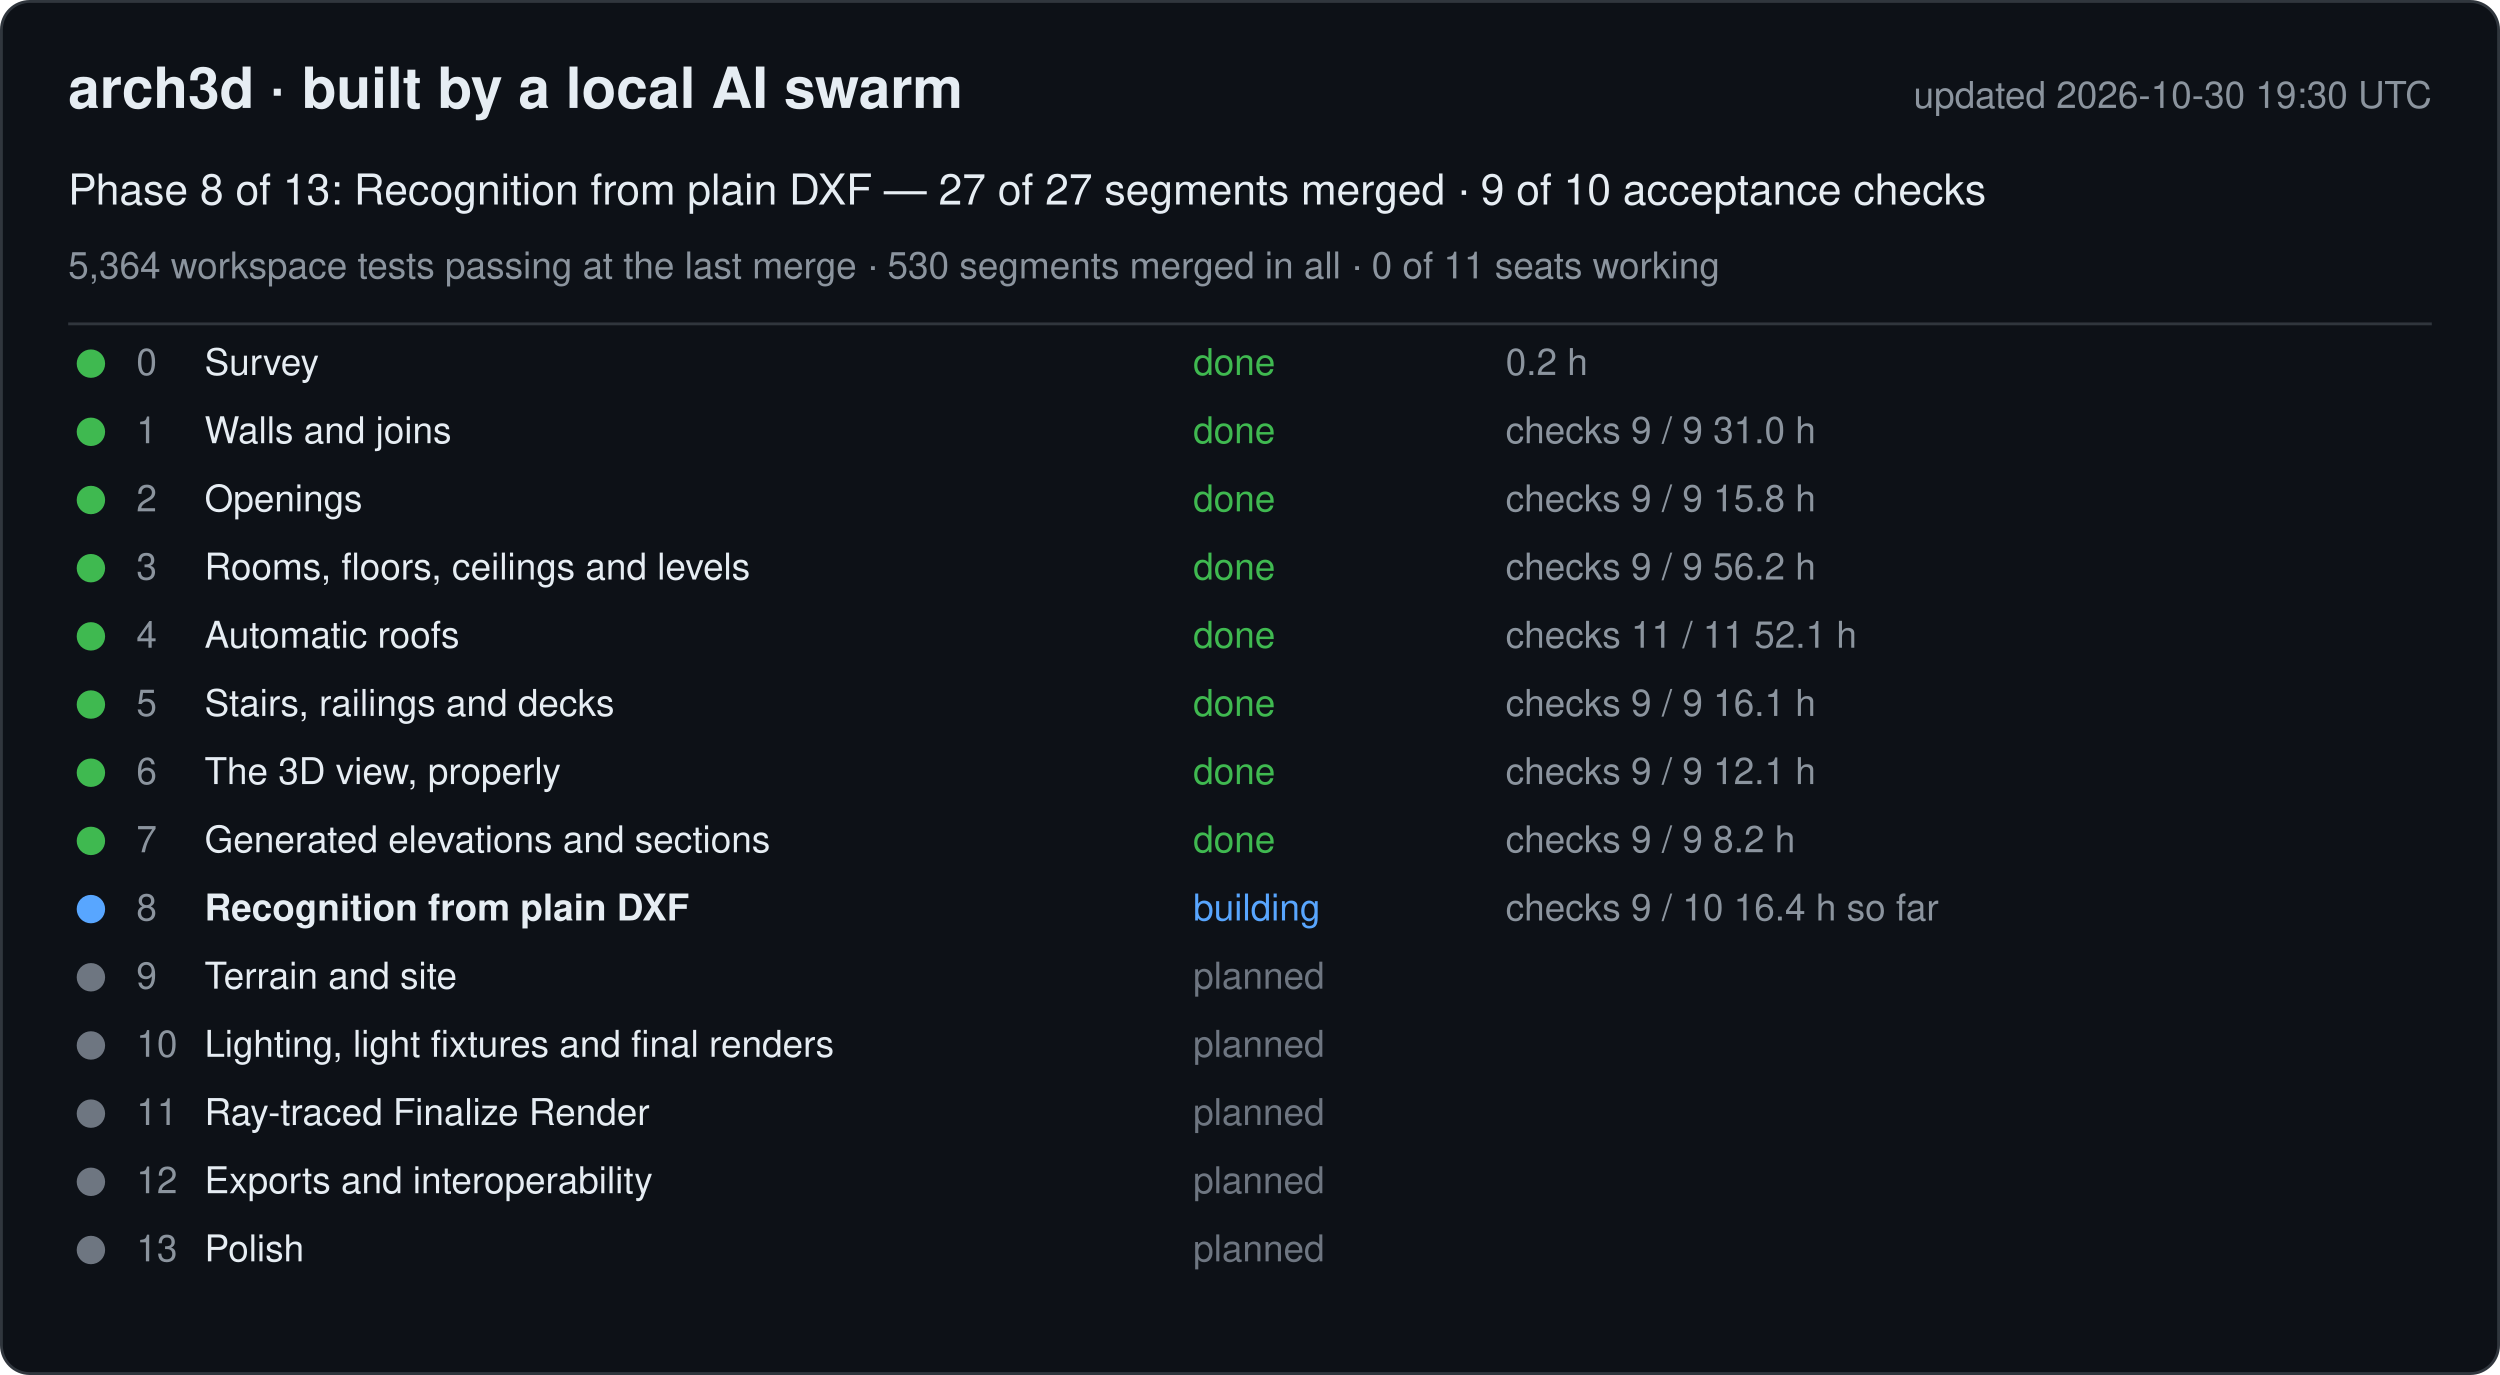
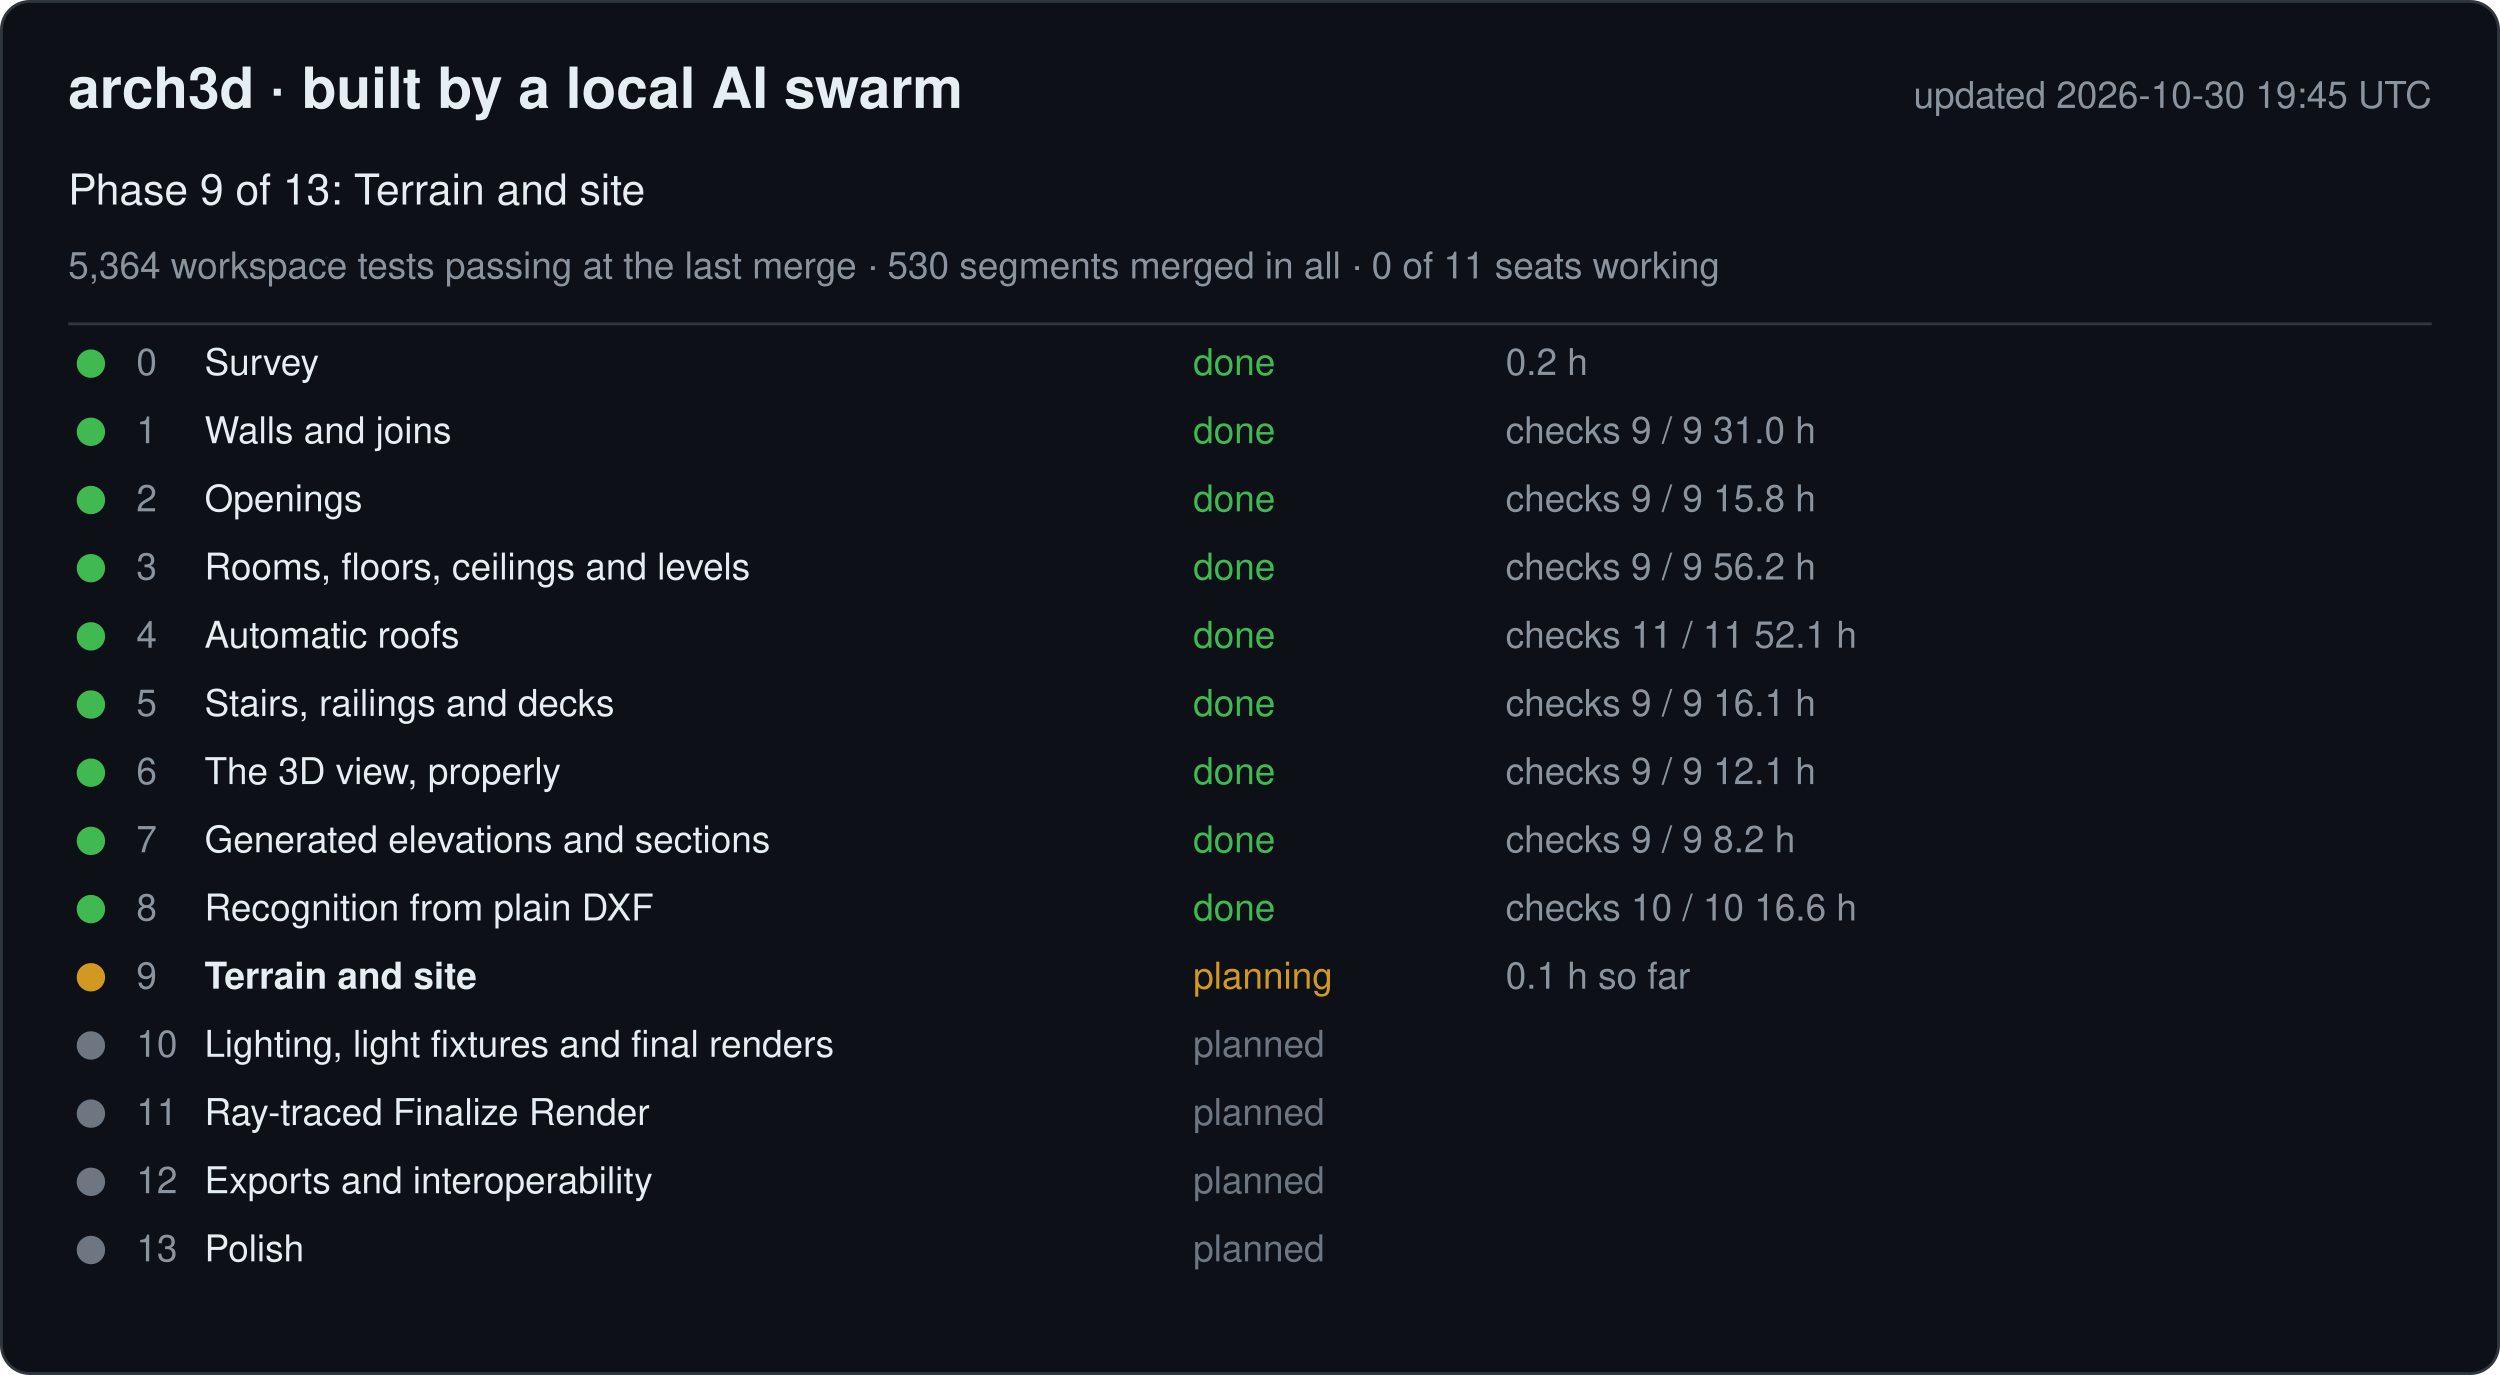
<svg xmlns="http://www.w3.org/2000/svg" width="880" height="484" viewBox="0 0 880 484" font-family="-apple-system, Segoe UI, Helvetica, Arial, sans-serif">
  <rect x="0.5" y="0.5" width="879" height="483" rx="10" fill="#0d1117" stroke="#30363d" />
  <text x="24" y="38" font-size="20" font-weight="600" fill="#e6edf3">arch3d · built by a local AI swarm</text>
-   <text x="856" y="38" font-size="13" fill="#8b949e" text-anchor="end">updated 2026-10-30 19:30 UTC</text>
-   <text x="24" y="72" font-size="15" fill="#e6edf3">Phase 8 of 13: Recognition from plain DXF — 27 of 27 segments merged · 9 of 10 acceptance checks</text>
+   <text x="856" y="38" font-size="13" fill="#8b949e" text-anchor="end">updated 2026-10-30 19:45 UTC</text>
+   <text x="24" y="72" font-size="15" fill="#e6edf3">Phase 9 of 13: Terrain and site</text>
  <text x="24" y="98" font-size="13" fill="#8b949e">5,364 workspace tests passing at the last merge · 530 segments merged in all · 0 of 11 seats working</text>
  <line x1="24" y1="114" x2="856" y2="114" stroke="#30363d" />
  <g data-phase="0">
    <circle cx="32" cy="128" r="5" fill="#3fb950" />
    <text x="48" y="132" font-size="13" fill="#8b949e">0</text>
    <text x="72" y="132" font-size="13" fill="#e6edf3">Survey</text>
    <text x="420" y="132" font-size="13" fill="#3fb950">done</text>
    <text x="530" y="132" font-size="13" fill="#8b949e">0.2 h</text>
  </g>
  <g data-phase="1">
    <circle cx="32" cy="152" r="5" fill="#3fb950" />
    <text x="48" y="156" font-size="13" fill="#8b949e">1</text>
    <text x="72" y="156" font-size="13" fill="#e6edf3">Walls and joins</text>
    <text x="420" y="156" font-size="13" fill="#3fb950">done</text>
    <text x="530" y="156" font-size="13" fill="#8b949e">checks 9 / 9   31.0 h</text>
  </g>
  <g data-phase="2">
    <circle cx="32" cy="176" r="5" fill="#3fb950" />
    <text x="48" y="180" font-size="13" fill="#8b949e">2</text>
    <text x="72" y="180" font-size="13" fill="#e6edf3">Openings</text>
    <text x="420" y="180" font-size="13" fill="#3fb950">done</text>
    <text x="530" y="180" font-size="13" fill="#8b949e">checks 9 / 9   15.8 h</text>
  </g>
  <g data-phase="3">
    <circle cx="32" cy="200" r="5" fill="#3fb950" />
    <text x="48" y="204" font-size="13" fill="#8b949e">3</text>
    <text x="72" y="204" font-size="13" fill="#e6edf3">Rooms, floors, ceilings and levels</text>
    <text x="420" y="204" font-size="13" fill="#3fb950">done</text>
    <text x="530" y="204" font-size="13" fill="#8b949e">checks 9 / 9   56.2 h</text>
  </g>
  <g data-phase="4">
    <circle cx="32" cy="224" r="5" fill="#3fb950" />
    <text x="48" y="228" font-size="13" fill="#8b949e">4</text>
    <text x="72" y="228" font-size="13" fill="#e6edf3">Automatic roofs</text>
    <text x="420" y="228" font-size="13" fill="#3fb950">done</text>
    <text x="530" y="228" font-size="13" fill="#8b949e">checks 11 / 11   52.1 h</text>
  </g>
  <g data-phase="5">
    <circle cx="32" cy="248" r="5" fill="#3fb950" />
    <text x="48" y="252" font-size="13" fill="#8b949e">5</text>
    <text x="72" y="252" font-size="13" fill="#e6edf3">Stairs, railings and decks</text>
    <text x="420" y="252" font-size="13" fill="#3fb950">done</text>
    <text x="530" y="252" font-size="13" fill="#8b949e">checks 9 / 9   16.1 h</text>
  </g>
  <g data-phase="6">
    <circle cx="32" cy="272" r="5" fill="#3fb950" />
    <text x="48" y="276" font-size="13" fill="#8b949e">6</text>
    <text x="72" y="276" font-size="13" fill="#e6edf3">The 3D view, properly</text>
    <text x="420" y="276" font-size="13" fill="#3fb950">done</text>
    <text x="530" y="276" font-size="13" fill="#8b949e">checks 9 / 9   12.1 h</text>
  </g>
  <g data-phase="7">
    <circle cx="32" cy="296" r="5" fill="#3fb950" />
    <text x="48" y="300" font-size="13" fill="#8b949e">7</text>
    <text x="72" y="300" font-size="13" fill="#e6edf3">Generated elevations and sections</text>
    <text x="420" y="300" font-size="13" fill="#3fb950">done</text>
    <text x="530" y="300" font-size="13" fill="#8b949e">checks 9 / 9   8.2 h</text>
  </g>
  <g data-phase="8">
-     <circle cx="32" cy="320" r="5" fill="#58a6ff" />
+     <circle cx="32" cy="320" r="5" fill="#3fb950" />
    <text x="48" y="324" font-size="13" fill="#8b949e">8</text>
-     <text x="72" y="324" font-size="13" fill="#e6edf3" font-weight="600">Recognition from plain DXF</text>
-     <text x="420" y="324" font-size="13" fill="#58a6ff">building</text>
-     <text x="530" y="324" font-size="13" fill="#8b949e">checks 9 / 10   16.4 h so far</text>
+     <text x="72" y="324" font-size="13" fill="#e6edf3">Recognition from plain DXF</text>
+     <text x="420" y="324" font-size="13" fill="#3fb950">done</text>
+     <text x="530" y="324" font-size="13" fill="#8b949e">checks 10 / 10   16.6 h</text>
  </g>
  <g data-phase="9">
-     <circle cx="32" cy="344" r="5" fill="#6e7681" />
+     <circle cx="32" cy="344" r="5" fill="#d29922" />
    <text x="48" y="348" font-size="13" fill="#8b949e">9</text>
-     <text x="72" y="348" font-size="13" fill="#e6edf3">Terrain and site</text>
-     <text x="420" y="348" font-size="13" fill="#6e7681">planned</text>
-     <text x="530" y="348" font-size="13" fill="#8b949e" />
+     <text x="72" y="348" font-size="13" fill="#e6edf3" font-weight="600">Terrain and site</text>
+     <text x="420" y="348" font-size="13" fill="#d29922">planning</text>
+     <text x="530" y="348" font-size="13" fill="#8b949e">0.1 h so far</text>
  </g>
  <g data-phase="10">
    <circle cx="32" cy="368" r="5" fill="#6e7681" />
    <text x="48" y="372" font-size="13" fill="#8b949e">10</text>
    <text x="72" y="372" font-size="13" fill="#e6edf3">Lighting, light fixtures and final renders</text>
    <text x="420" y="372" font-size="13" fill="#6e7681">planned</text>
    <text x="530" y="372" font-size="13" fill="#8b949e" />
  </g>
  <g data-phase="11">
    <circle cx="32" cy="392" r="5" fill="#6e7681" />
    <text x="48" y="396" font-size="13" fill="#8b949e">11</text>
    <text x="72" y="396" font-size="13" fill="#e6edf3">Ray-traced Finalize Render</text>
    <text x="420" y="396" font-size="13" fill="#6e7681">planned</text>
    <text x="530" y="396" font-size="13" fill="#8b949e" />
  </g>
  <g data-phase="12">
    <circle cx="32" cy="416" r="5" fill="#6e7681" />
    <text x="48" y="420" font-size="13" fill="#8b949e">12</text>
    <text x="72" y="420" font-size="13" fill="#e6edf3">Exports and interoperability</text>
    <text x="420" y="420" font-size="13" fill="#6e7681">planned</text>
    <text x="530" y="420" font-size="13" fill="#8b949e" />
  </g>
  <g data-phase="13">
    <circle cx="32" cy="440" r="5" fill="#6e7681" />
    <text x="48" y="444" font-size="13" fill="#8b949e">13</text>
    <text x="72" y="444" font-size="13" fill="#e6edf3">Polish</text>
    <text x="420" y="444" font-size="13" fill="#6e7681">planned</text>
    <text x="530" y="444" font-size="13" fill="#8b949e" />
  </g>
</svg>
